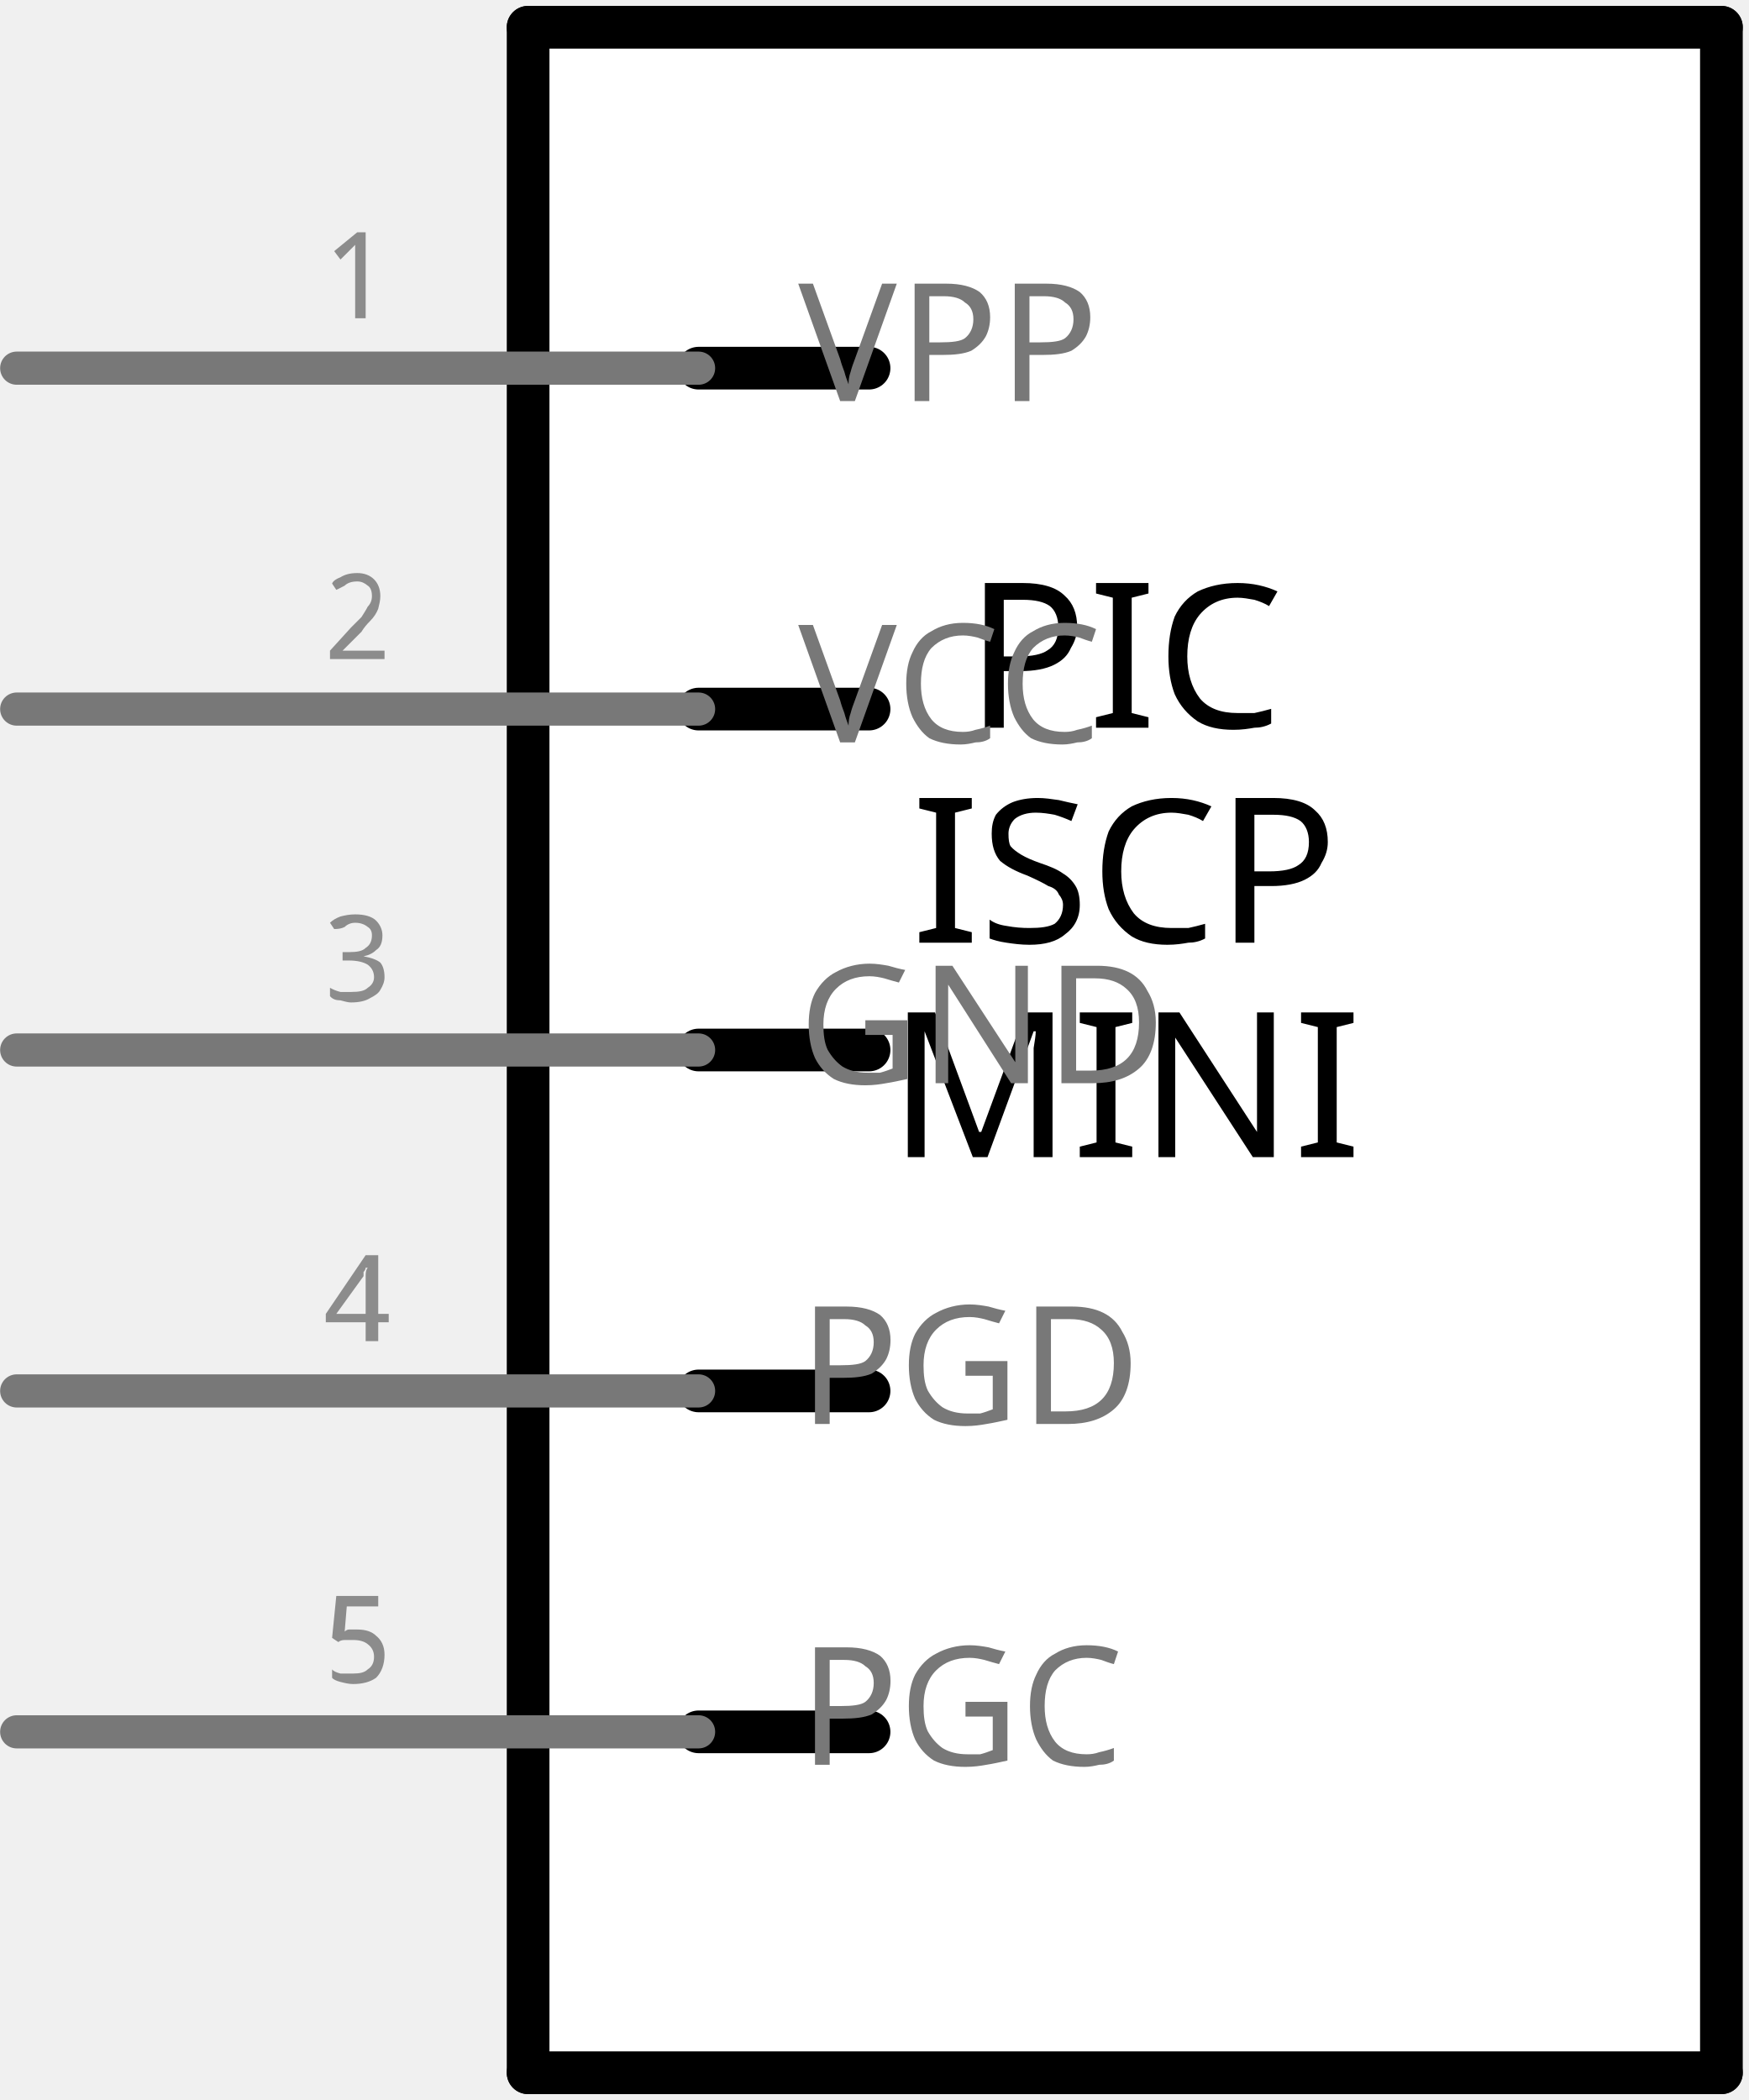
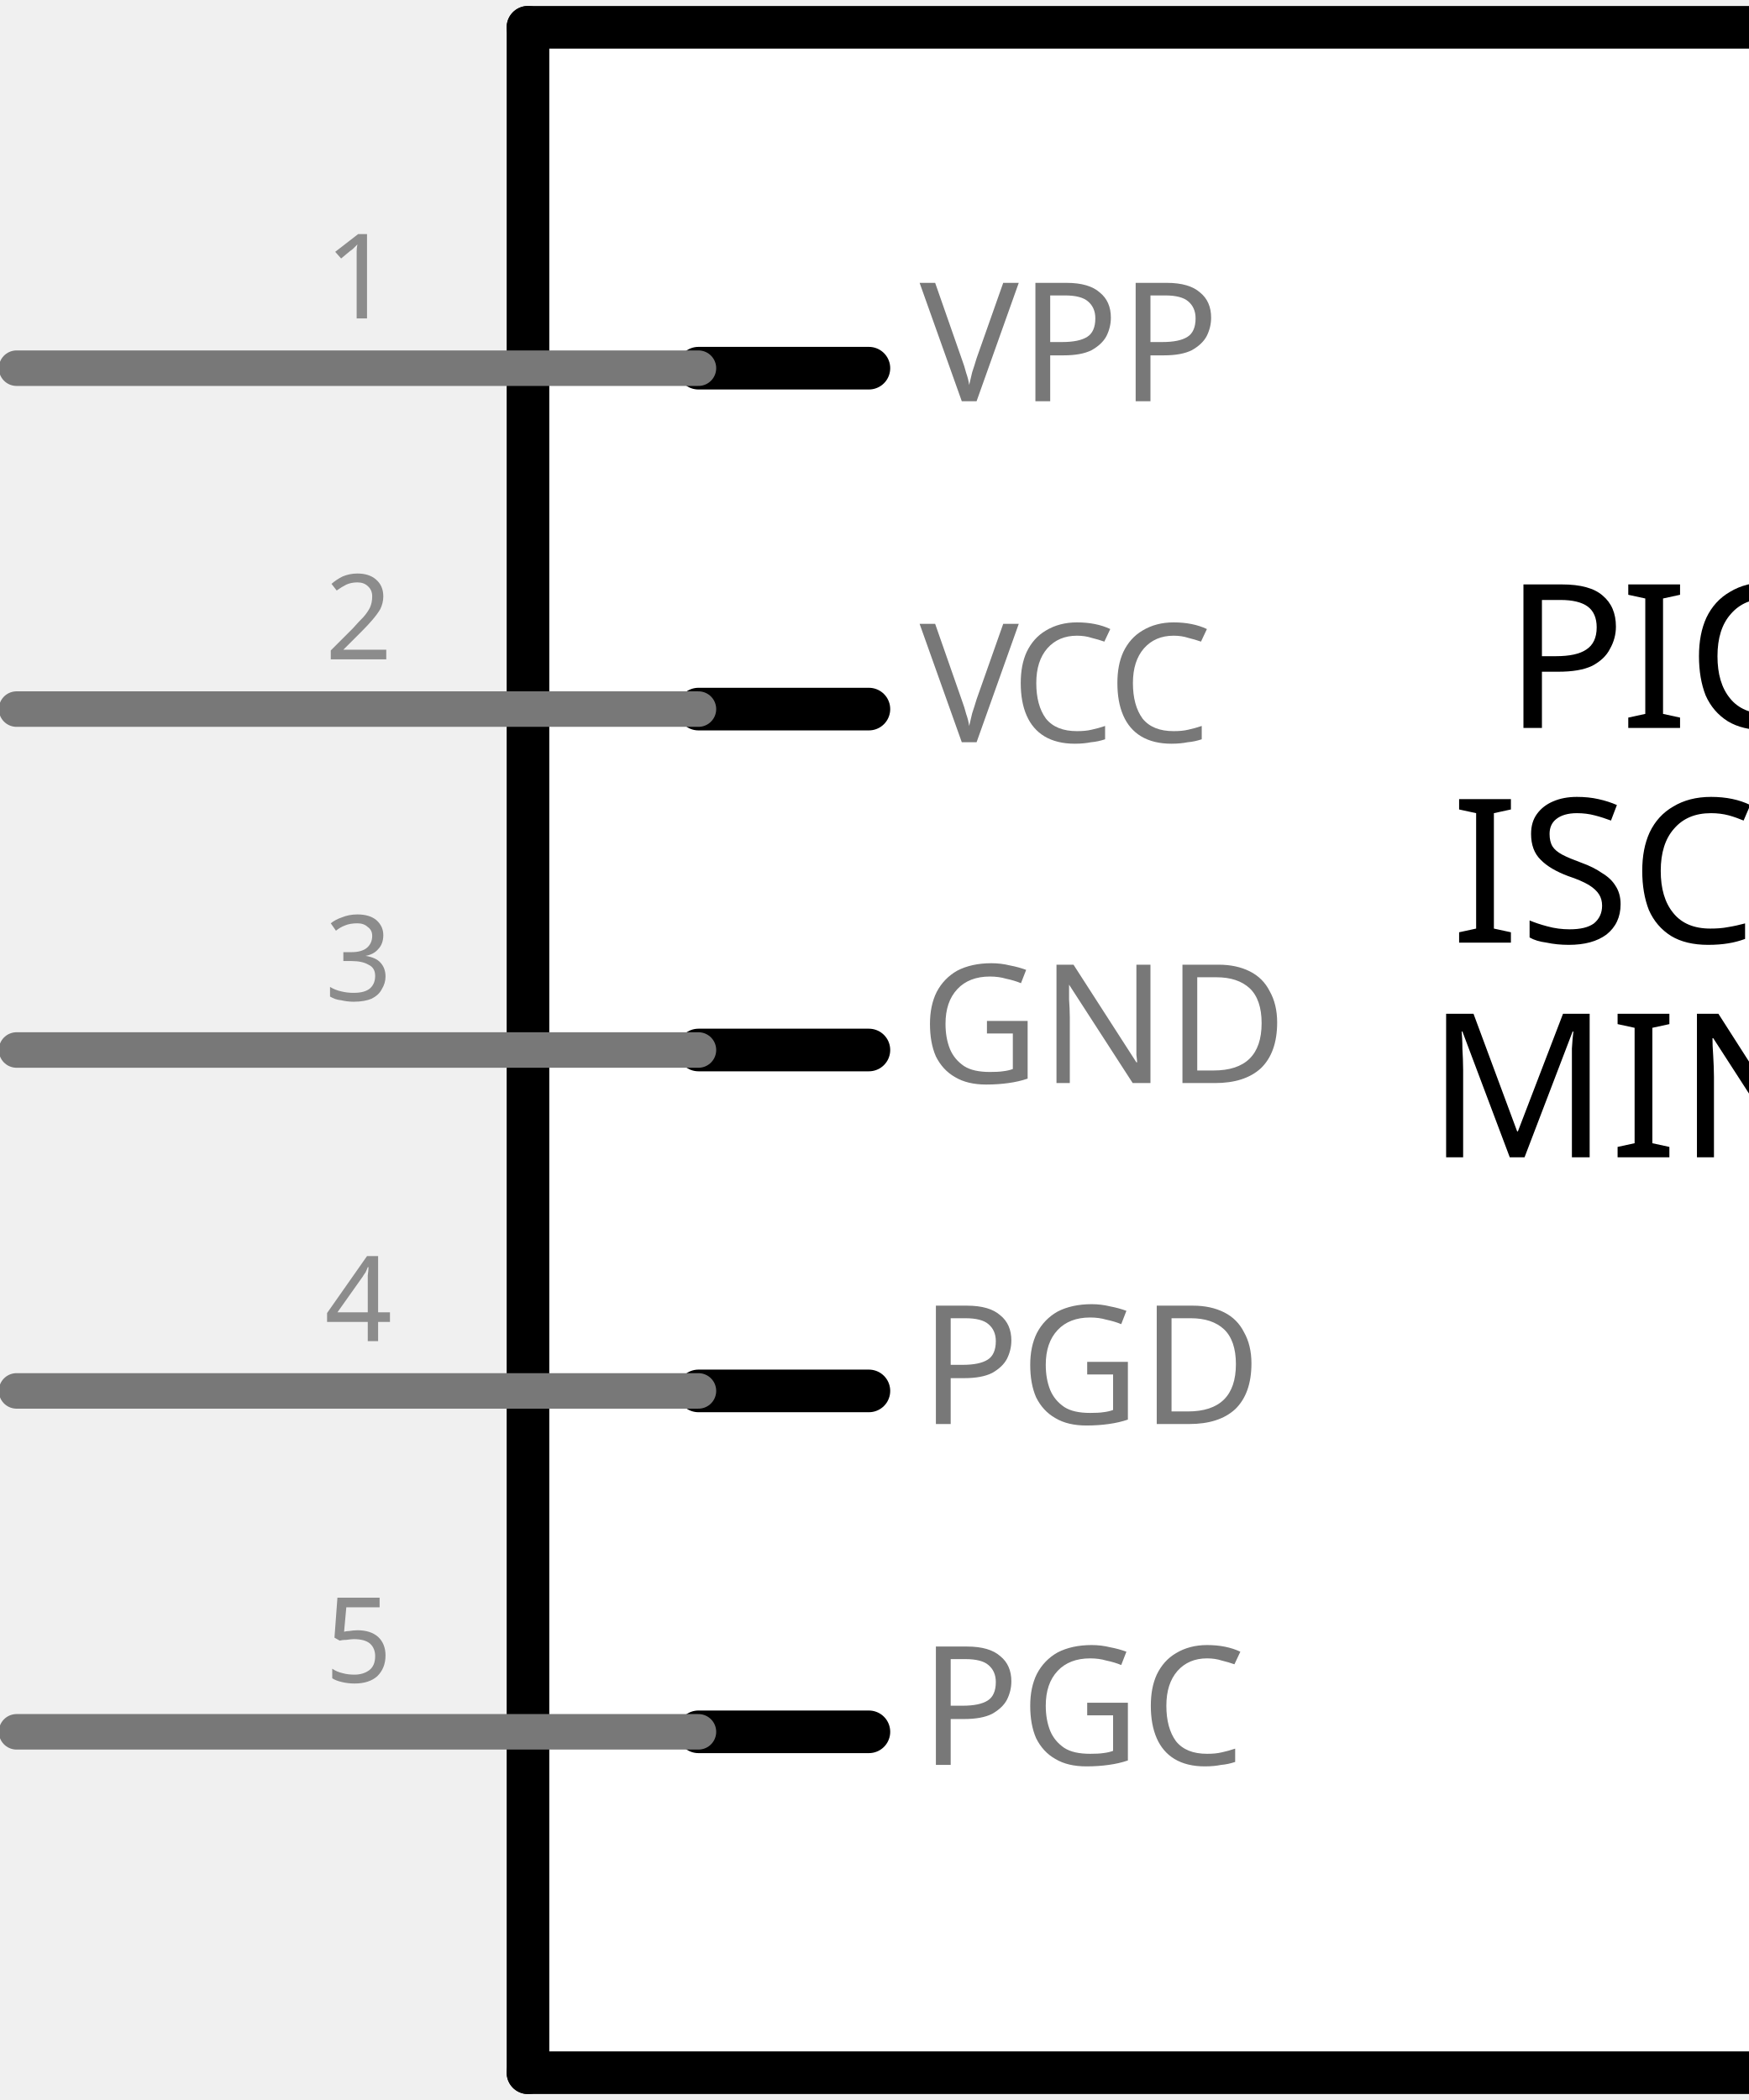
- <svg xmlns="http://www.w3.org/2000/svg" version="1.2" baseProfile="tiny" x="0in" y="0in" width="0.513in" height="0.616in" viewBox="0 0 13.027 15.646">
+ <svg xmlns="http://www.w3.org/2000/svg" version="1.2" baseProfile="tiny" id="Layer_1" x="0px" y="0px" width="36.926px" height="44.352px" viewBox="0 0 36.926 44.352" xml:space="preserve">
  <g id="schematic">
-     <rect class="interior rect" x="3.933" y="0.203" width="8.89" height="15.24" stroke="none" stroke-width="0" fill="#ffffff" />
-     <text class="text" id="label" font-family="'Droid Sans'" stroke="none" stroke-width="0" fill="#000000" font-size="1.499" x="8.378" y="5.424" text-anchor="middle">PIC</text>
-     <rect class="interior rect" x="3.933" y="0.203" width="8.89" height="15.24" stroke="none" stroke-width="0" fill="#ffffff" />
-     <text class="text" id="label" font-family="'Droid Sans'" stroke="none" stroke-width="0" fill="#000000" font-size="1.499" x="8.378" y="5.424" text-anchor="middle">PIC</text>
-     <text class="text" id="label" font-family="'Droid Sans'" stroke="none" stroke-width="0" fill="#000000" font-size="1.499" x="8.378" y="7.024" text-anchor="middle">ISCP</text>
-     <rect class="interior rect" x="3.933" y="0.203" width="8.89" height="15.24" stroke="none" stroke-width="0" fill="#ffffff" />
-     <text class="text" id="label" font-family="'Droid Sans'" stroke="none" stroke-width="0" fill="#000000" font-size="1.499" x="8.378" y="5.424" text-anchor="middle">PIC</text>
-     <text class="text" id="label" font-family="'Droid Sans'" stroke="none" stroke-width="0" fill="#000000" font-size="1.499" x="8.378" y="7.024" text-anchor="middle">ISCP</text>
-     <text class="text" id="label" font-family="'Droid Sans'" stroke="none" stroke-width="0" fill="#000000" font-size="1.499" x="8.378" y="8.623" text-anchor="middle">MINI</text>
-     <line class="other" x1="3.933" y1="0.203" x2="12.823" y2="0.203" stroke="#000000" stroke-width="0.318" stroke-linecap="round" />
-     <line class="other" x1="6.473" y1="7.823" x2="5.203" y2="7.823" stroke="#000000" stroke-width="0.318" stroke-linecap="round" />
-     <line class="other" x1="6.473" y1="5.283" x2="5.203" y2="5.283" stroke="#000000" stroke-width="0.318" stroke-linecap="round" />
-     <line class="other" x1="6.473" y1="2.743" x2="5.203" y2="2.743" stroke="#000000" stroke-width="0.318" stroke-linecap="round" />
-     <line class="other" x1="12.823" y1="15.443" x2="12.823" y2="0.203" stroke="#000000" stroke-width="0.318" stroke-linecap="round" />
-     <line class="other" x1="3.933" y1="0.203" x2="3.933" y2="15.443" stroke="#000000" stroke-width="0.318" stroke-linecap="round" />
-     <line class="other" x1="12.823" y1="15.443" x2="3.933" y2="15.443" stroke="#000000" stroke-width="0.318" stroke-linecap="round" />
-     <line class="other" x1="6.473" y1="12.903" x2="5.203" y2="12.903" stroke="#000000" stroke-width="0.318" stroke-linecap="round" />
-     <line class="other" x1="6.473" y1="10.363" x2="5.203" y2="10.363" stroke="#000000" stroke-width="0.318" stroke-linecap="round" />
-     <line class="pin" id="connector0pin" connectorname="VPP" x1="0.123" y1="2.743" x2="5.203" y2="2.743" stroke="#787878" stroke-width="0.247" stroke-linecap="round" />
-     <rect class="terminal" id="connector0terminal" x="0.123" y="2.743" width="0" height="0" stroke="none" stroke-width="0" fill="none" />
-     <text class="text" font-family="'Droid Sans'" stroke="none" stroke-width="0" fill="#8c8c8c" font-size="0.882" x="2.663" y="2.373" text-anchor="middle">1</text>
-     <text class="text" font-family="'Droid Sans'" stroke="none" stroke-width="0" fill="#787878" font-size="1.235" x="5.944" y="2.99" text-anchor="start">VPP</text>
-     <line class="pin" id="connector1pin" connectorname="VCC" x1="0.123" y1="5.283" x2="5.203" y2="5.283" stroke="#787878" stroke-width="0.247" stroke-linecap="round" />
-     <rect class="terminal" id="connector1terminal" x="0.123" y="5.283" width="0" height="0" stroke="none" stroke-width="0" fill="none" />
-     <text class="text" font-family="'Droid Sans'" stroke="none" stroke-width="0" fill="#8c8c8c" font-size="0.882" x="2.663" y="4.913" text-anchor="middle">2</text>
-     <text class="text" font-family="'Droid Sans'" stroke="none" stroke-width="0" fill="#787878" font-size="1.235" x="5.944" y="5.53" text-anchor="start">VCC</text>
-     <line class="pin" id="connector2pin" connectorname="GND" x1="0.123" y1="7.823" x2="5.203" y2="7.823" stroke="#787878" stroke-width="0.247" stroke-linecap="round" />
-     <rect class="terminal" id="connector2terminal" x="0.123" y="7.823" width="0" height="0" stroke="none" stroke-width="0" fill="none" />
-     <text class="text" font-family="'Droid Sans'" stroke="none" stroke-width="0" fill="#8c8c8c" font-size="0.882" x="2.663" y="7.453" text-anchor="middle">3</text>
-     <text class="text" font-family="'Droid Sans'" stroke="none" stroke-width="0" fill="#787878" font-size="1.235" x="5.944" y="8.07" text-anchor="start">GND</text>
-     <line class="pin" id="connector3pin" connectorname="PGD" x1="0.123" y1="10.363" x2="5.203" y2="10.363" stroke="#787878" stroke-width="0.247" stroke-linecap="round" />
-     <rect class="terminal" id="connector3terminal" x="0.123" y="10.363" width="0" height="0" stroke="none" stroke-width="0" fill="none" />
-     <text class="text" font-family="'Droid Sans'" stroke="none" stroke-width="0" fill="#8c8c8c" font-size="0.882" x="2.663" y="9.993" text-anchor="middle">4</text>
-     <text class="text" font-family="'Droid Sans'" stroke="none" stroke-width="0" fill="#787878" font-size="1.235" x="5.944" y="10.61" text-anchor="start">PGD</text>
-     <line class="pin" id="connector4pin" connectorname="PGC" x1="0.123" y1="12.903" x2="5.203" y2="12.903" stroke="#787878" stroke-width="0.247" stroke-linecap="round" />
-     <rect class="terminal" id="connector4terminal" x="0.123" y="12.903" width="0" height="0" stroke="none" stroke-width="0" fill="none" />
-     <text class="text" font-family="'Droid Sans'" stroke="none" stroke-width="0" fill="#8c8c8c" font-size="0.882" x="2.663" y="12.533" text-anchor="middle">5</text>
-     <text class="text" font-family="'Droid Sans'" stroke="none" stroke-width="0" fill="#787878" font-size="1.235" x="5.944" y="13.15" text-anchor="start">PGC</text>
+     <rect x="18.35" y="0.576" fill="#FFFFFF" width="25.2" height="43.199" />
+     <text transform="matrix(1 0 0 1 20.5449 15.3743)" font-family="'DroidSans'" font-size="4.25">P</text>
+     <text transform="matrix(1 0 0 1 22.9941 15.3743)" font-family="'DroidSans'" font-size="4.25">I</text>
+     <text transform="matrix(1 0 0 1 24.3926 15.3743)" font-family="'DroidSans'" font-size="4.25">C</text>
+     <rect x="18.35" y="0.576" fill="#FFFFFF" width="25.2" height="43.199" />
+     <text transform="matrix(1 0 0 1 20.5449 15.3743)" font-family="'DroidSans'" font-size="4.25">P</text>
+     <text transform="matrix(1 0 0 1 22.9941 15.3743)" font-family="'DroidSans'" font-size="4.25">I</text>
+     <text transform="matrix(1 0 0 1 24.3926 15.3743)" font-family="'DroidSans'" font-size="4.25">C</text>
+     <text id="label_2_" transform="matrix(1 0 0 1 19.4209 19.9084)" font-family="'DroidSans'" font-size="4.25">ISCP</text>
+     <rect x="11.15" y="0.576" fill="#FFFFFF" width="32.4" height="43.199" />
+     <text transform="matrix(1 0 0 1 31.7666 15.3743)" font-family="'DroidSans'" font-size="4.25">P</text>
+     <text transform="matrix(1 0 0 1 34.2148 15.3743)" font-family="'DroidSans'" font-size="4.25">I</text>
+     <text transform="matrix(1 0 0 1 35.6143 15.3743)" font-family="'DroidSans'" font-size="4.25">C</text>
+     <text id="label_4_" transform="matrix(1 0 0 1 30.6426 19.9084)" font-family="'DroidSans'" font-size="4.25">ISCP</text>
+     <text id="label_5_" transform="matrix(1 0 0 1 30.1338 24.4417)" font-family="'DroidSans'" font-size="4.25">MINI</text>
+     <line fill="none" stroke="#000000" stroke-width="0.9" stroke-linecap="round" x1="11.15" y1="0.576" x2="43.55" y2="0.576" />
+     <line fill="none" stroke="#000000" stroke-width="0.9" stroke-linecap="round" x1="18.35" y1="22.176" x2="14.75" y2="22.176" />
+     <line fill="none" stroke="#000000" stroke-width="0.9" stroke-linecap="round" x1="18.35" y1="14.976" x2="14.75" y2="14.976" />
+     <line fill="none" stroke="#000000" stroke-width="0.9" stroke-linecap="round" x1="18.35" y1="7.776" x2="14.75" y2="7.776" />
+     <line fill="none" stroke="#000000" stroke-width="0.9" stroke-linecap="round" x1="43.55" y1="43.776" x2="43.55" y2="0.576" />
+     <line fill="none" stroke="#000000" stroke-width="0.9" stroke-linecap="round" x1="11.15" y1="0.576" x2="11.15" y2="43.776" />
+     <line fill="none" stroke="#000000" stroke-width="0.9" stroke-linecap="round" x1="43.55" y1="43.776" x2="11.15" y2="43.776" />
+     <line fill="none" stroke="#000000" stroke-width="0.9" stroke-linecap="round" x1="18.35" y1="36.576" x2="14.75" y2="36.576" />
+     <line fill="none" stroke="#000000" stroke-width="0.9" stroke-linecap="round" x1="18.35" y1="29.376" x2="14.75" y2="29.376" />
+     <line id="connector0pin" fill="none" stroke="#787878" stroke-width="0.75" stroke-linecap="round" x1="0.35" y1="7.776" x2="14.75" y2="7.776" />
+     <rect id="connector0terminal" x="0.35" y="7.776" fill="none" width="0" height="0.001" />
+     <text transform="matrix(1 0 0 1 6.8604 6.7249)" fill="#8C8C8C" font-family="'DroidSans'" font-size="2.5">1</text>
+     <text transform="matrix(1 0 0 1 19.4209 8.4739)" fill="#787878" font-family="'DroidSans'" font-size="3.5">VPP</text>
+     <line id="connector1pin" fill="none" stroke="#787878" stroke-width="0.75" stroke-linecap="round" x1="0.35" y1="14.976" x2="14.75" y2="14.976" />
+     <rect id="connector1terminal" x="0.35" y="14.976" fill="none" width="0" height="0" />
+     <text transform="matrix(1 0 0 1 6.8604 13.925)" fill="#8C8C8C" font-family="'DroidSans'" font-size="2.5">2</text>
+     <text transform="matrix(1 0 0 1 19.4209 15.676)" fill="#787878" font-family="'DroidSans'" font-size="3.5">V</text>
+     <text transform="matrix(1 0 0 1 21.3379 15.676)" fill="#787878" font-family="'DroidSans'" font-size="3.5">C</text>
+     <text transform="matrix(1 0 0 1 23.3789 15.676)" fill="#787878" font-family="'DroidSans'" font-size="3.5">C</text>
+     <line id="connector2pin" fill="none" stroke="#787878" stroke-width="0.75" stroke-linecap="round" x1="0.35" y1="22.176" x2="14.75" y2="22.176" />
+     <rect id="connector2terminal" x="0.35" y="22.176" fill="none" width="0" height="0" />
+     <text transform="matrix(1 0 0 1 6.8604 21.1252)" fill="#8C8C8C" font-family="'DroidSans'" font-size="2.5">3</text>
+     <text transform="matrix(1 0 0 1 19.4209 22.8743)" fill="#787878" font-family="'DroidSans'" font-size="3.5">GND</text>
+     <line id="connector3pin" fill="none" stroke="#787878" stroke-width="0.75" stroke-linecap="round" x1="0.35" y1="29.376" x2="14.75" y2="29.376" />
+     <rect id="connector3terminal" x="0.35" y="29.376" fill="none" width="0" height="0" />
+     <text transform="matrix(1 0 0 1 6.8604 28.3254)" fill="#8C8C8C" font-family="'DroidSans'" font-size="2.5">4</text>
+     <text transform="matrix(1 0 0 1 19.4209 30.0754)" fill="#787878" font-family="'DroidSans'" font-size="3.5">PGD</text>
+     <line id="connector4pin" fill="none" stroke="#787878" stroke-width="0.75" stroke-linecap="round" x1="0.35" y1="36.576" x2="14.75" y2="36.576" />
+     <rect id="connector4terminal" x="0.35" y="36.576" fill="none" width="0" height="0" />
+     <text transform="matrix(1 0 0 1 6.8604 35.5247)" fill="#8C8C8C" font-family="'DroidSans'" font-size="2.5">5</text>
+     <text transform="matrix(1 0 0 1 19.4209 37.2747)" fill="#787878" font-family="'DroidSans'" font-size="3.5">PGC</text>
  </g>
</svg>
